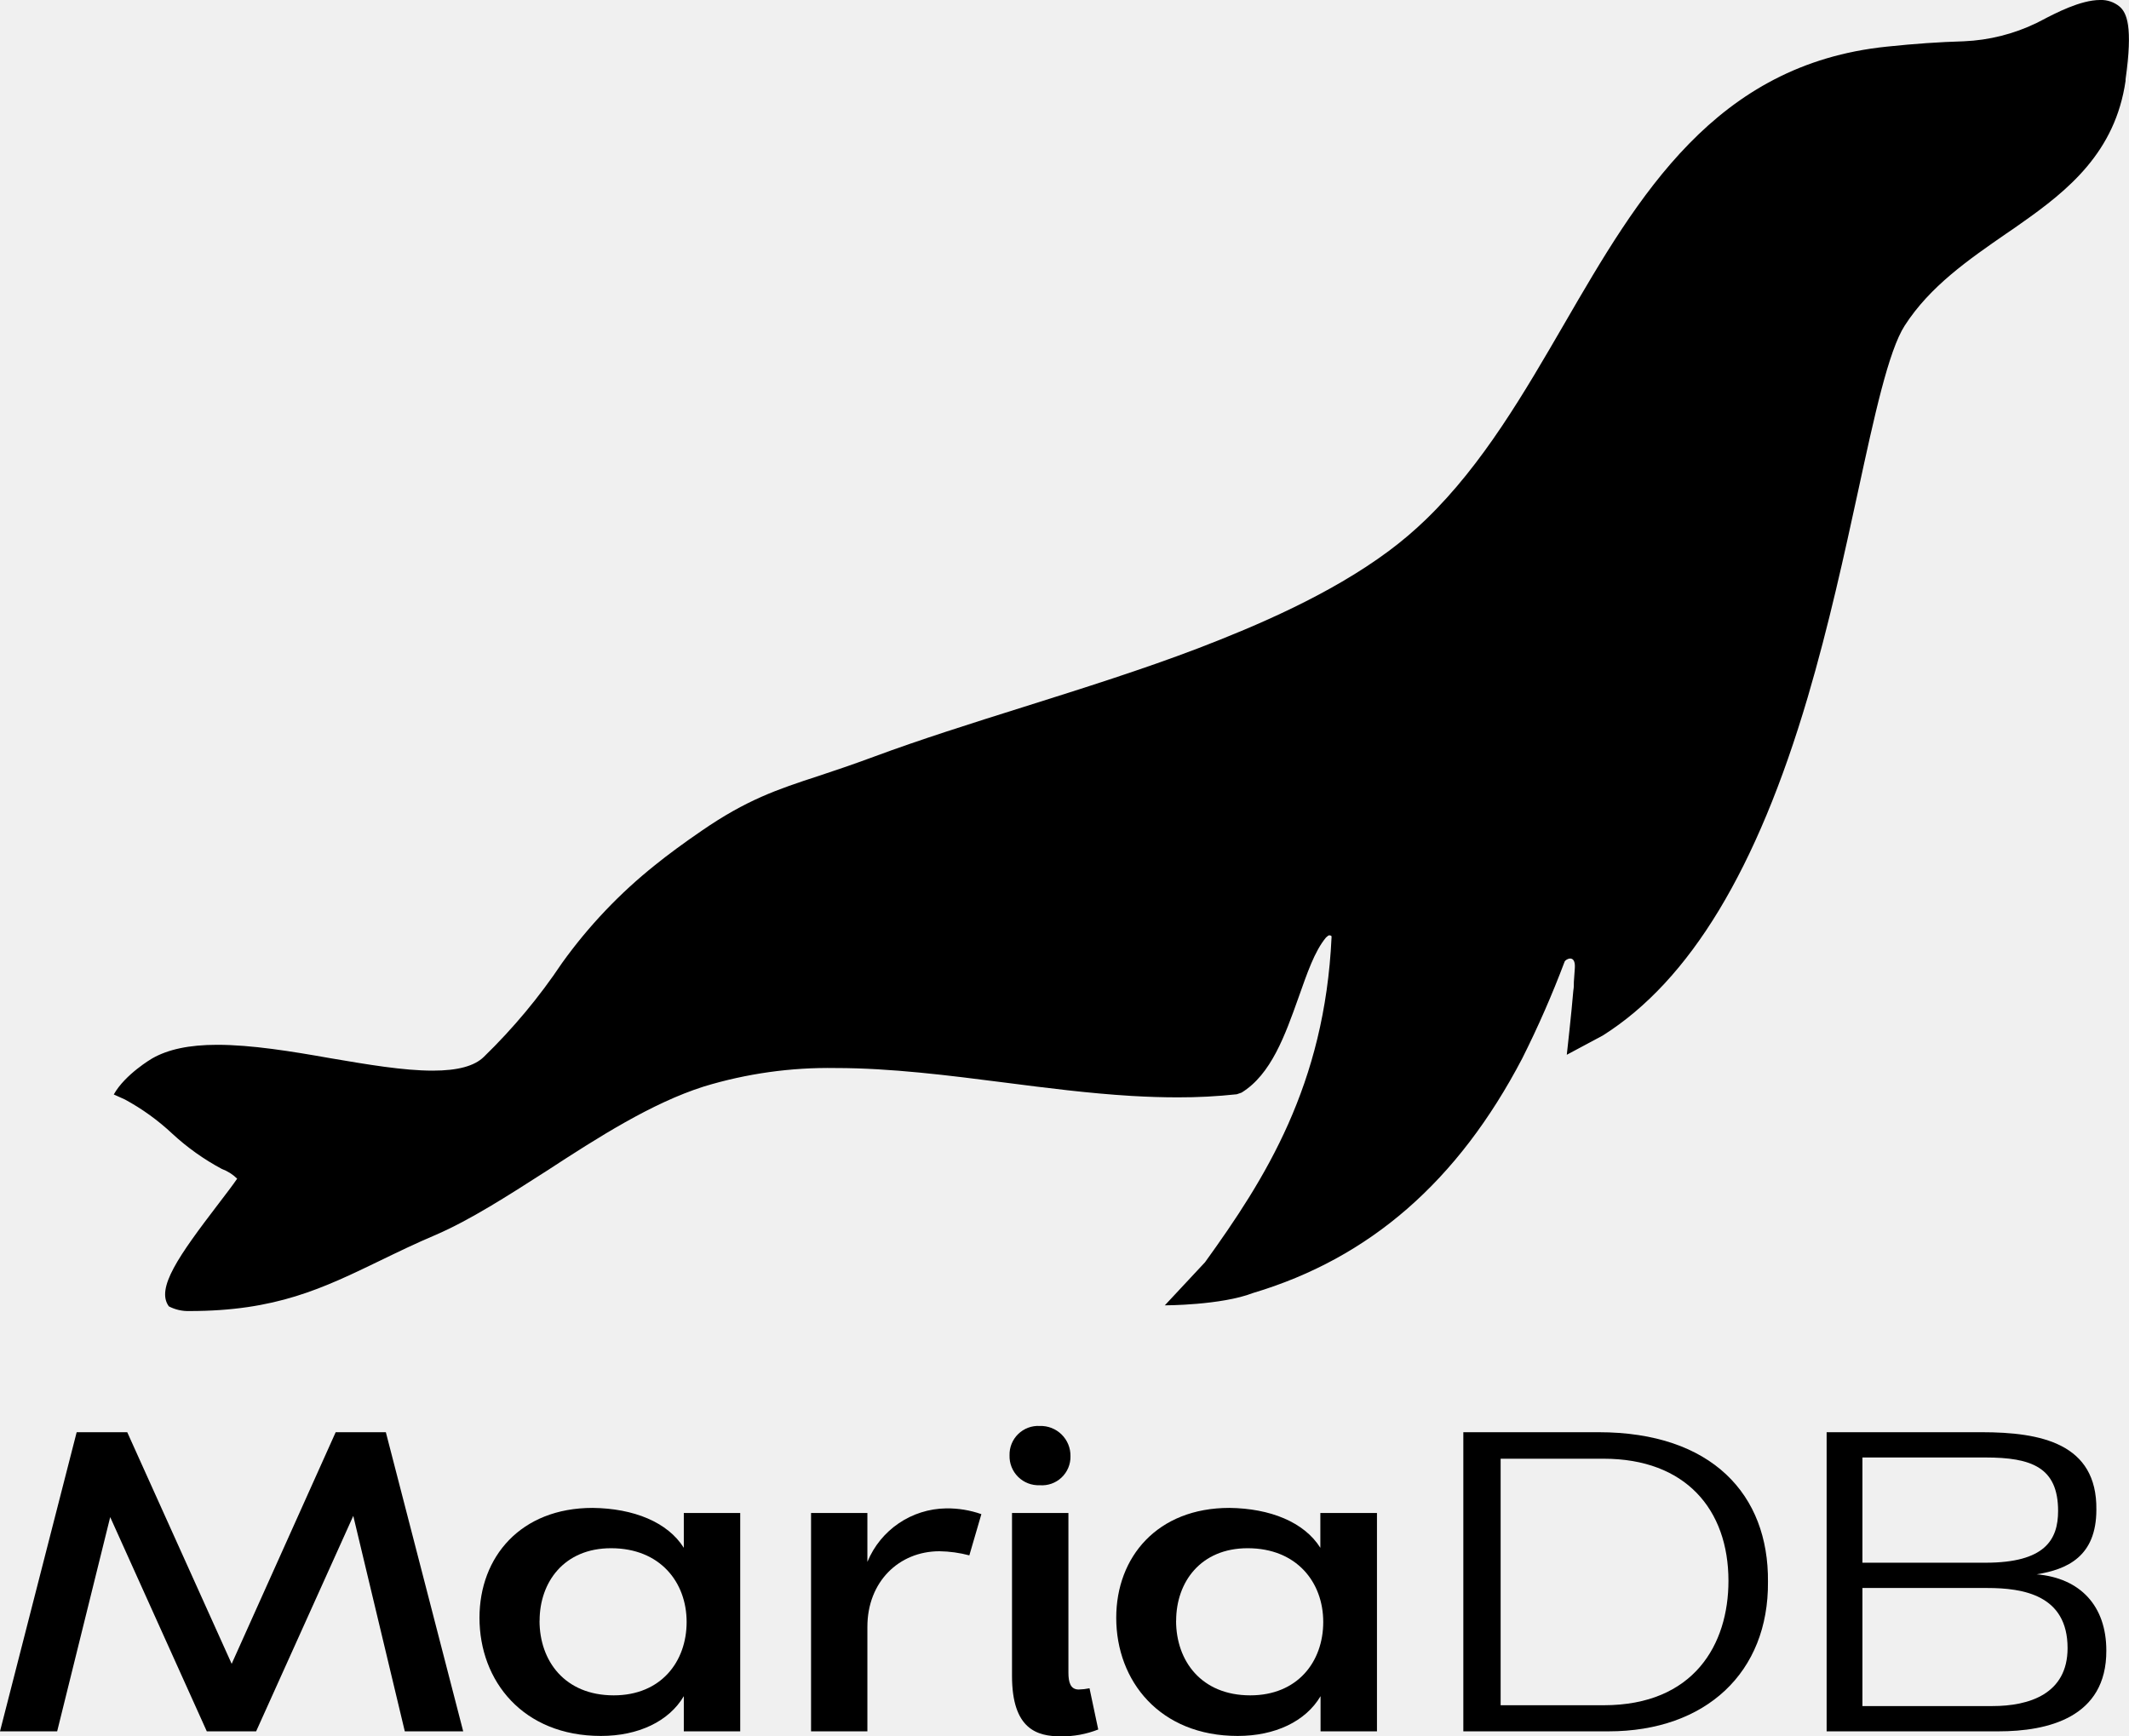
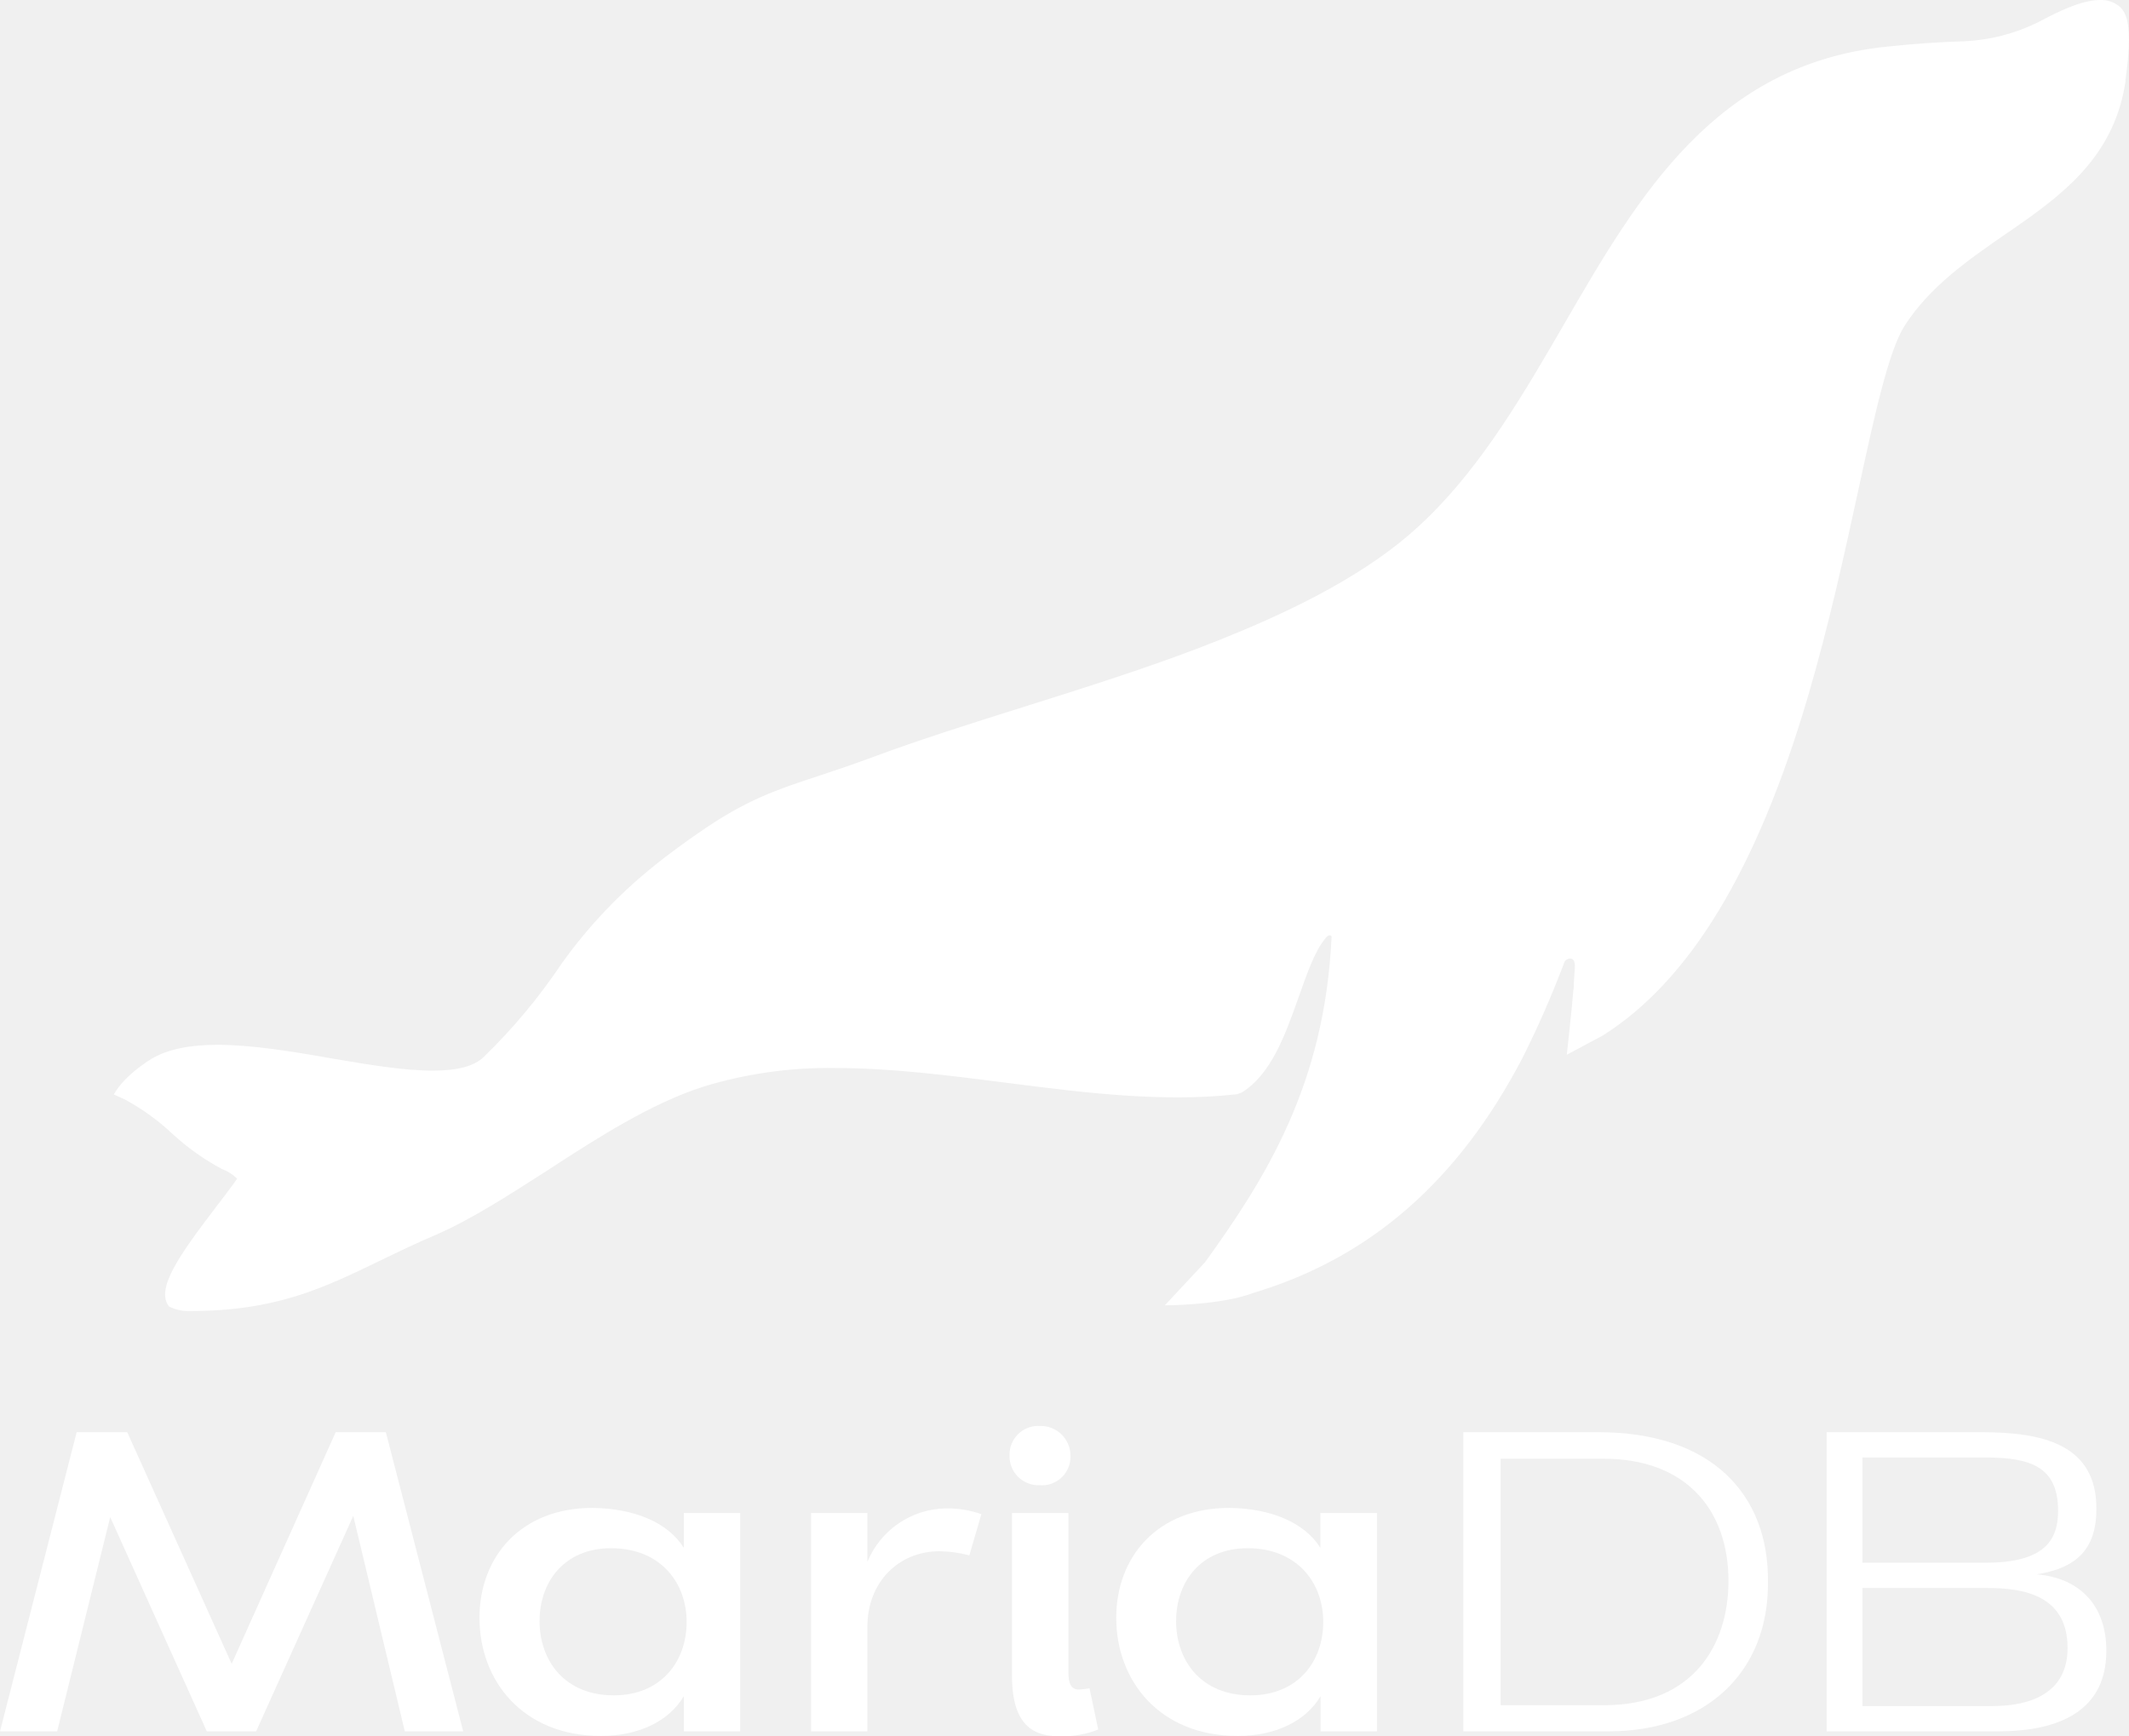
<svg xmlns="http://www.w3.org/2000/svg" id="Layer_1" data-name="Layer 1" viewBox="0 0 309.88 252.72">
  <defs>
-     <style>.cls-1{fill:#000000;}</style>
+     <style>.cls-1{fill:#FFFFFF;}</style>
  </defs>
  <path class="cls-1" d="M61.74,214.91,73,258.46h-8.5L57,227.09,42.86,258.46H35.68L21.62,227.27,13.9,258.46H5.58l11.16-43.55H24.1l15.2,33.72,15.14-33.72Z" transform="translate(-5.58 -6.4)" />
  <path class="cls-1" d="M105.11,231.74v-5.07h8.21v31.79h-8.21v-5.12c-2.17,3.68-6.63,5.79-12.06,5.79-11.35,0-17.68-8-17.68-17.2,0-8.87,6-16,16.47-16C97.81,226,102.76,228,105.11,231.74Zm-21,10.62c0,5.85,3.68,10.86,10.8,10.86,6.87,0,10.61-4.89,10.61-10.68s-3.86-10.74-11-10.74C87.68,231.8,84.12,236.74,84.12,242.36Z" transform="translate(-5.58 -6.4)" />
  <path class="cls-1" d="M131.83,258.46h-8.2V226.67h8.2v7.12A12.58,12.58,0,0,1,143.29,226a14.84,14.84,0,0,1,5.13.84l-1.75,6a18,18,0,0,0-4.34-.6c-5.92,0-10.5,4.46-10.5,11Z" transform="translate(-5.58 -6.4)" />
  <path class="cls-1" d="M152.52,218.28a4.17,4.17,0,0,1,4.4-4.28,4.33,4.33,0,0,1,4.47,4.41,4.15,4.15,0,0,1-4.47,4.22A4.22,4.22,0,0,1,152.52,218.28Zm.36,8.39h8.21V249.9c0,1.44.3,2.47,1.5,2.47a8.85,8.85,0,0,0,1.57-.18l1.27,6a14.36,14.36,0,0,1-5.43,1c-3.44,0-7.12-1-7.12-8.81Z" transform="translate(-5.58 -6.4)" />
  <path class="cls-1" d="M197.76,231.74v-5.07H206v31.79h-8.21v-5.12c-2.17,3.68-6.63,5.79-12.06,5.79-11.34,0-17.68-8-17.68-17.2,0-8.87,6-16,16.47-16C190.46,226,195.41,228,197.76,231.74Zm-21,10.62c0,5.85,3.68,10.86,10.8,10.86,6.88,0,10.62-4.89,10.62-10.68s-3.87-10.74-11-10.74C180.33,231.8,176.77,236.74,176.77,242.36Z" transform="translate(-5.58 -6.4)" />
  <path class="cls-1" d="M218.57,214.91h19.67c16.53,0,24.79,9.11,24.67,21.77.12,13.16-9,21.78-23.22,21.78H218.57Zm5.43,3.86v35.89h15c13.15,0,18.16-8.87,18.16-18.1,0-10.43-6.27-17.79-18.16-17.79Z" transform="translate(-5.58 -6.4)" />
  <path class="cls-1" d="M296.45,258.46h-25V214.91H294c8.62,0,16.83,1.62,16.71,11.28,0,6.81-4.23,8.69-8.69,9.41,6.33.54,10.14,4.58,10.14,11.1C312.2,256.47,303.63,258.46,296.45,258.46Zm-1.87-24.55c8.63,0,10.56-3.32,10.56-7.54,0-6.34-3.86-7.78-10.56-7.78H276.66v15.32Zm.24,3.68H276.66v17.19H295.6c5.31,0,10.92-1.75,10.92-8.44C306.52,238.62,300.07,237.59,294.82,237.59Z" transform="translate(-5.58 -6.4)" />
  <path class="cls-1" d="M314.08,7.35a4.18,4.18,0,0,0-2.84-.95c-2.83,0-6.49,1.92-8.46,2.95l-.78.4a26.86,26.86,0,0,1-10.57,2.66c-3.76.12-7,.34-11.22.78-25,2.57-36.15,21.73-46.89,40.26C227.47,63.53,221.43,74,213.15,82a54.4,54.4,0,0,1-5.45,4.63C199.13,93,188.37,97.55,180,100.77c-8.06,3.08-16.86,5.85-25.36,8.53-7.79,2.45-15.14,4.77-21.9,7.28-3.05,1.13-5.64,2-7.93,2.76-6.16,2-10.6,3.53-17.09,8-2.53,1.73-5.07,3.6-6.79,5a71.62,71.62,0,0,0-13.55,14.27A84.25,84.25,0,0,1,76,160.27c-1.37,1.34-3.8,2-7.44,2-4.26,0-9.43-.88-14.9-1.81-5.64-1-11.47-1.95-16.47-1.95-4.06,0-7.17.66-9.49,2,0,0-3.91,2.28-5.56,5.23l1.62.73a33.21,33.21,0,0,1,6.92,5,34.72,34.72,0,0,0,7.2,5.12A6.18,6.18,0,0,1,40.1,178c-.68,1-1.68,2.29-2.73,3.67-5.77,7.55-9.14,12.32-7.21,14.92a6.07,6.07,0,0,0,3,.68c12.58,0,19.34-3.27,27.89-7.41,2.48-1.2,5-2.43,8-3.7,5-2.17,10.38-5.63,16.09-9.29C92.61,172,100.42,167,108,164.59a62.3,62.3,0,0,1,19.23-2.7c8,0,16.42,1.07,24.54,2.11,6.05.78,12.32,1.58,18.47,1.95,2.39.14,4.6.21,6.75.21a78.21,78.21,0,0,0,8.61-.45l.69-.24c4.31-2.65,6.33-8.34,8.29-13.84,1.26-3.54,2.32-6.72,4-8.74a2.55,2.55,0,0,1,.32-.27.4.4,0,0,1,.49.08s0,.05,0,.16c-1,21.51-9.66,35.17-18.42,47.31l-5.85,6.27s8.19,0,12.85-1.8c17-5.08,29.83-16.28,39.17-34.14a145.7,145.7,0,0,0,6.17-14.09c.16-.4,1.63-1.14,1.49.93-.05.61-.09,1.29-.14,2h0c0,.42,0,.85-.08,1.28-.24,3-.95,9.34-.95,9.34l5.25-2.81c12.66-8,22.42-24.14,29.82-49.25,3.08-10.46,5.34-20.85,7.33-30,2.38-11,4.43-20.43,6.78-24.09,3.69-5.74,9.32-9.62,14.77-13.39.74-.51,1.49-1,2.22-1.54,6.85-4.81,13.66-10.36,15.16-20.71l0-.23C316.05,10.22,315.13,8.25,314.08,7.35Z" transform="translate(-5.58 -6.4)" />
</svg>
